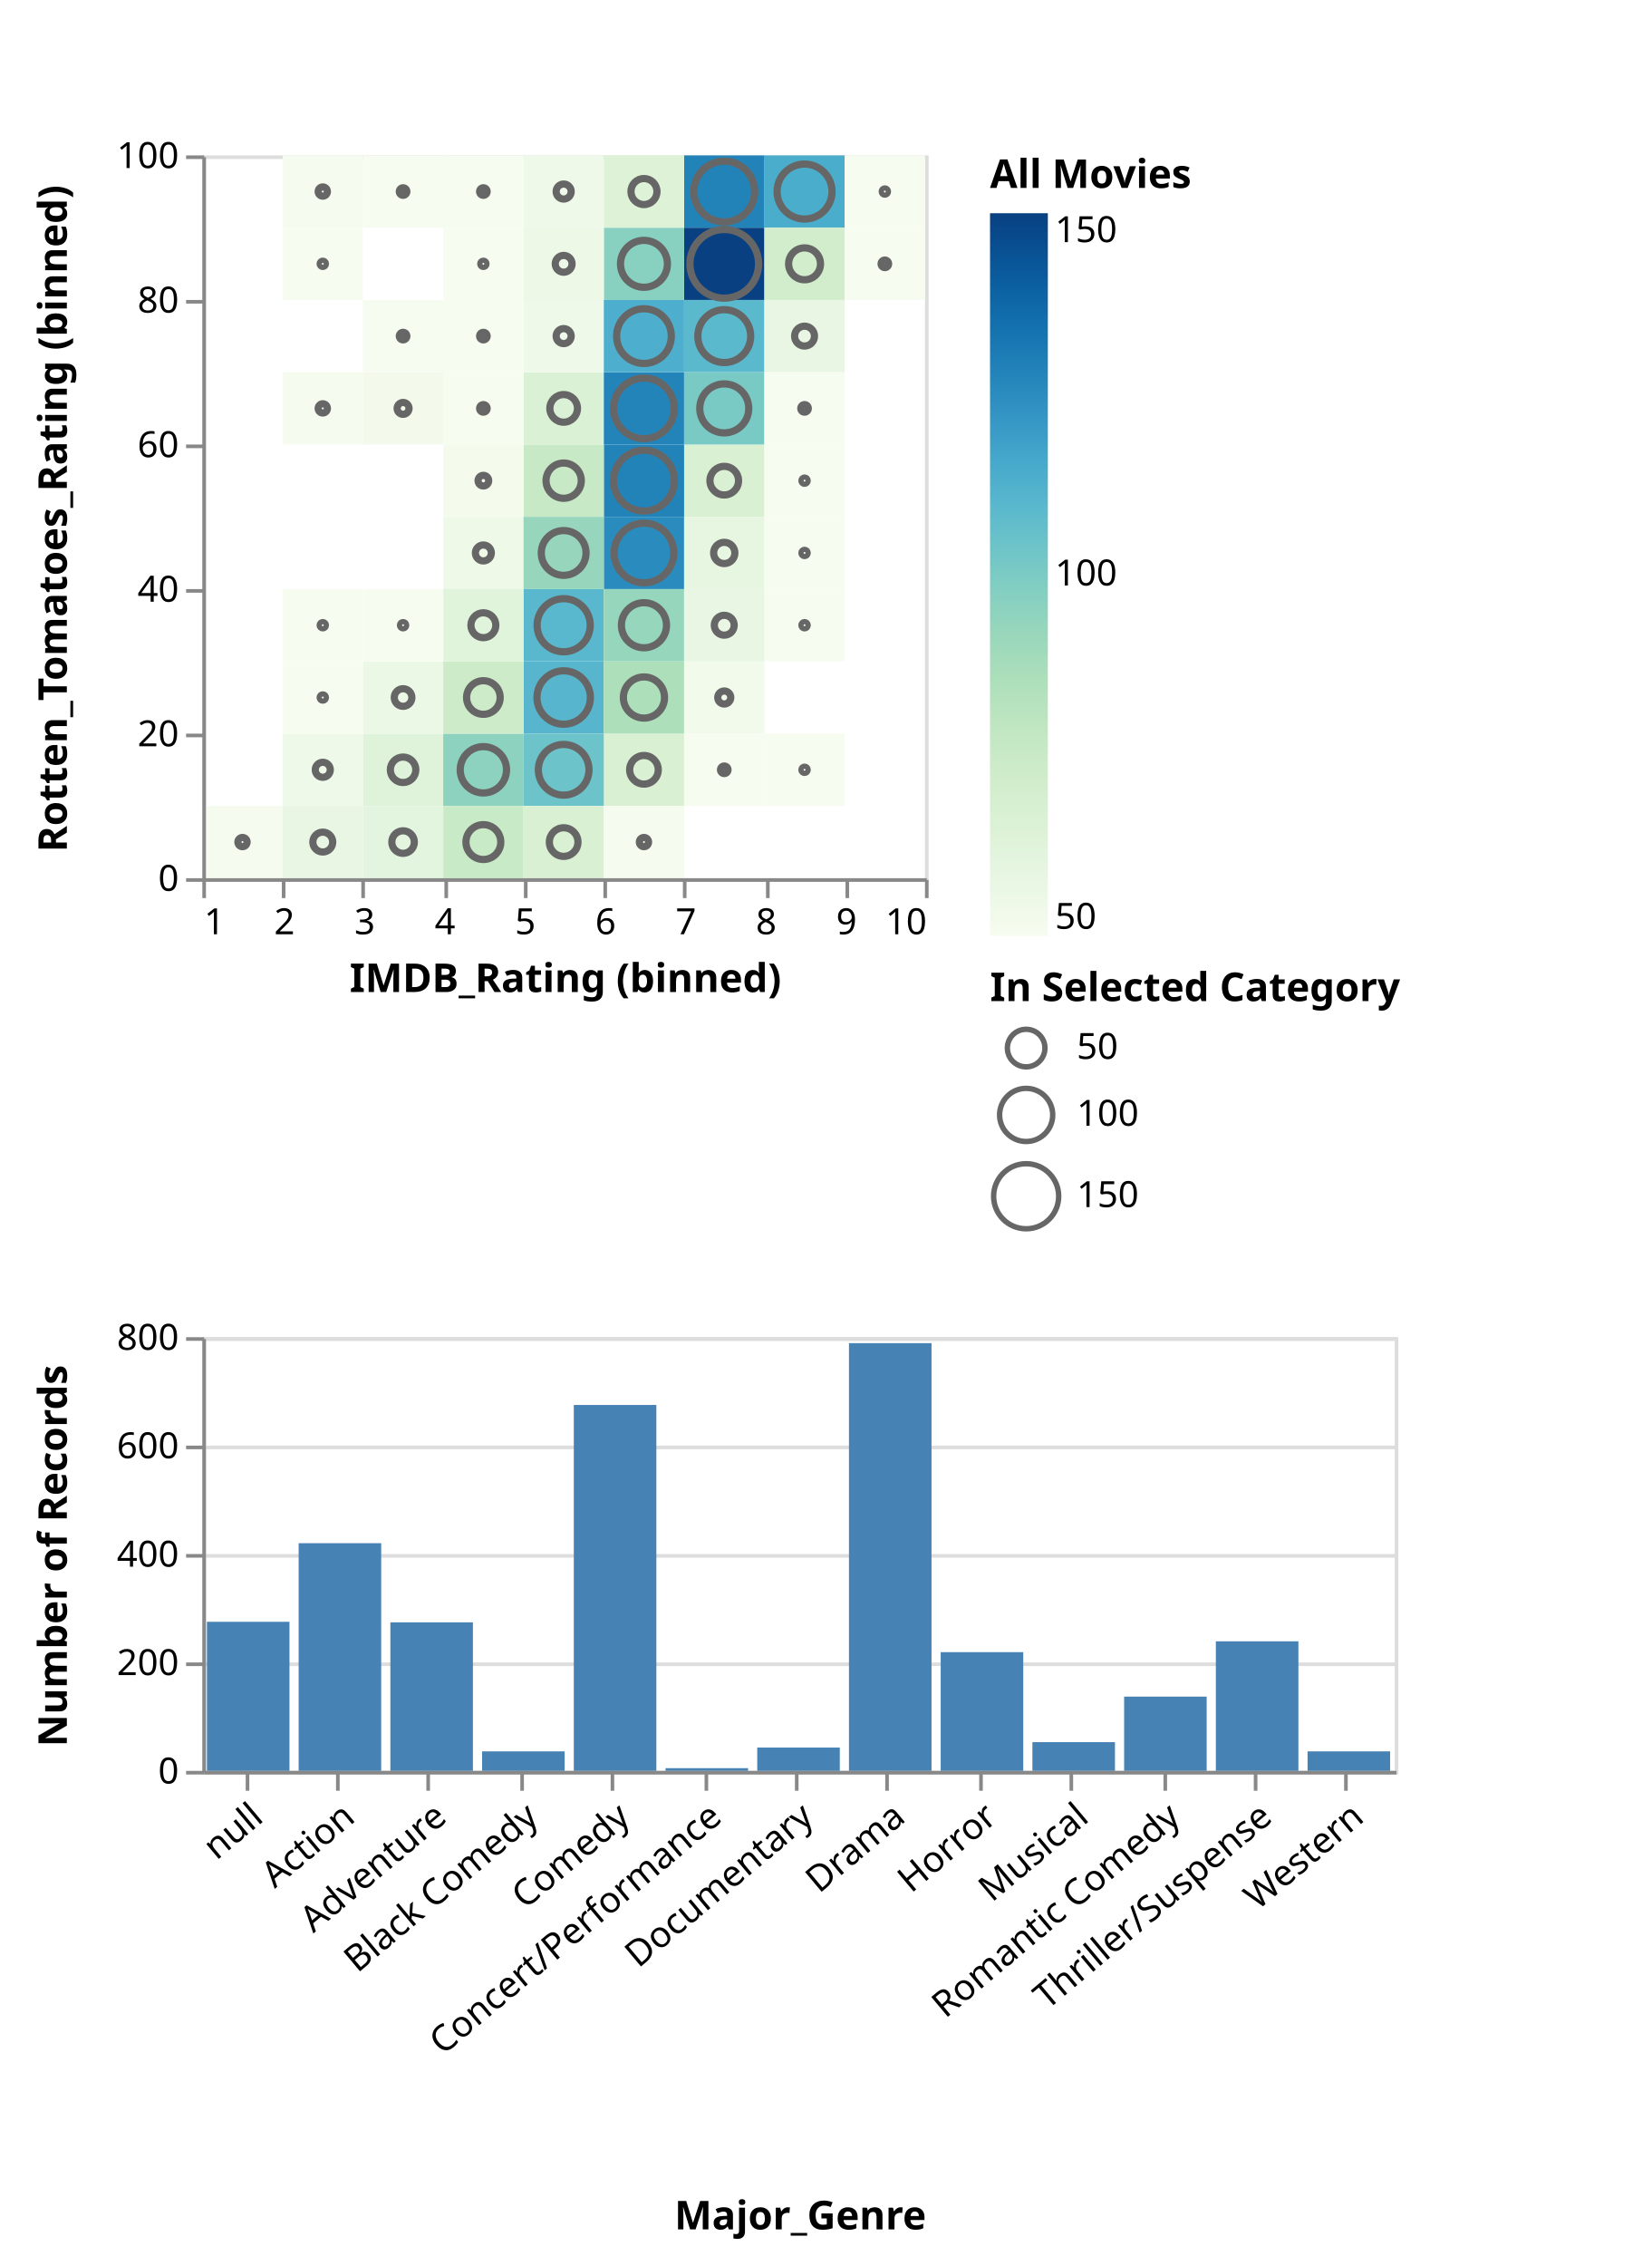
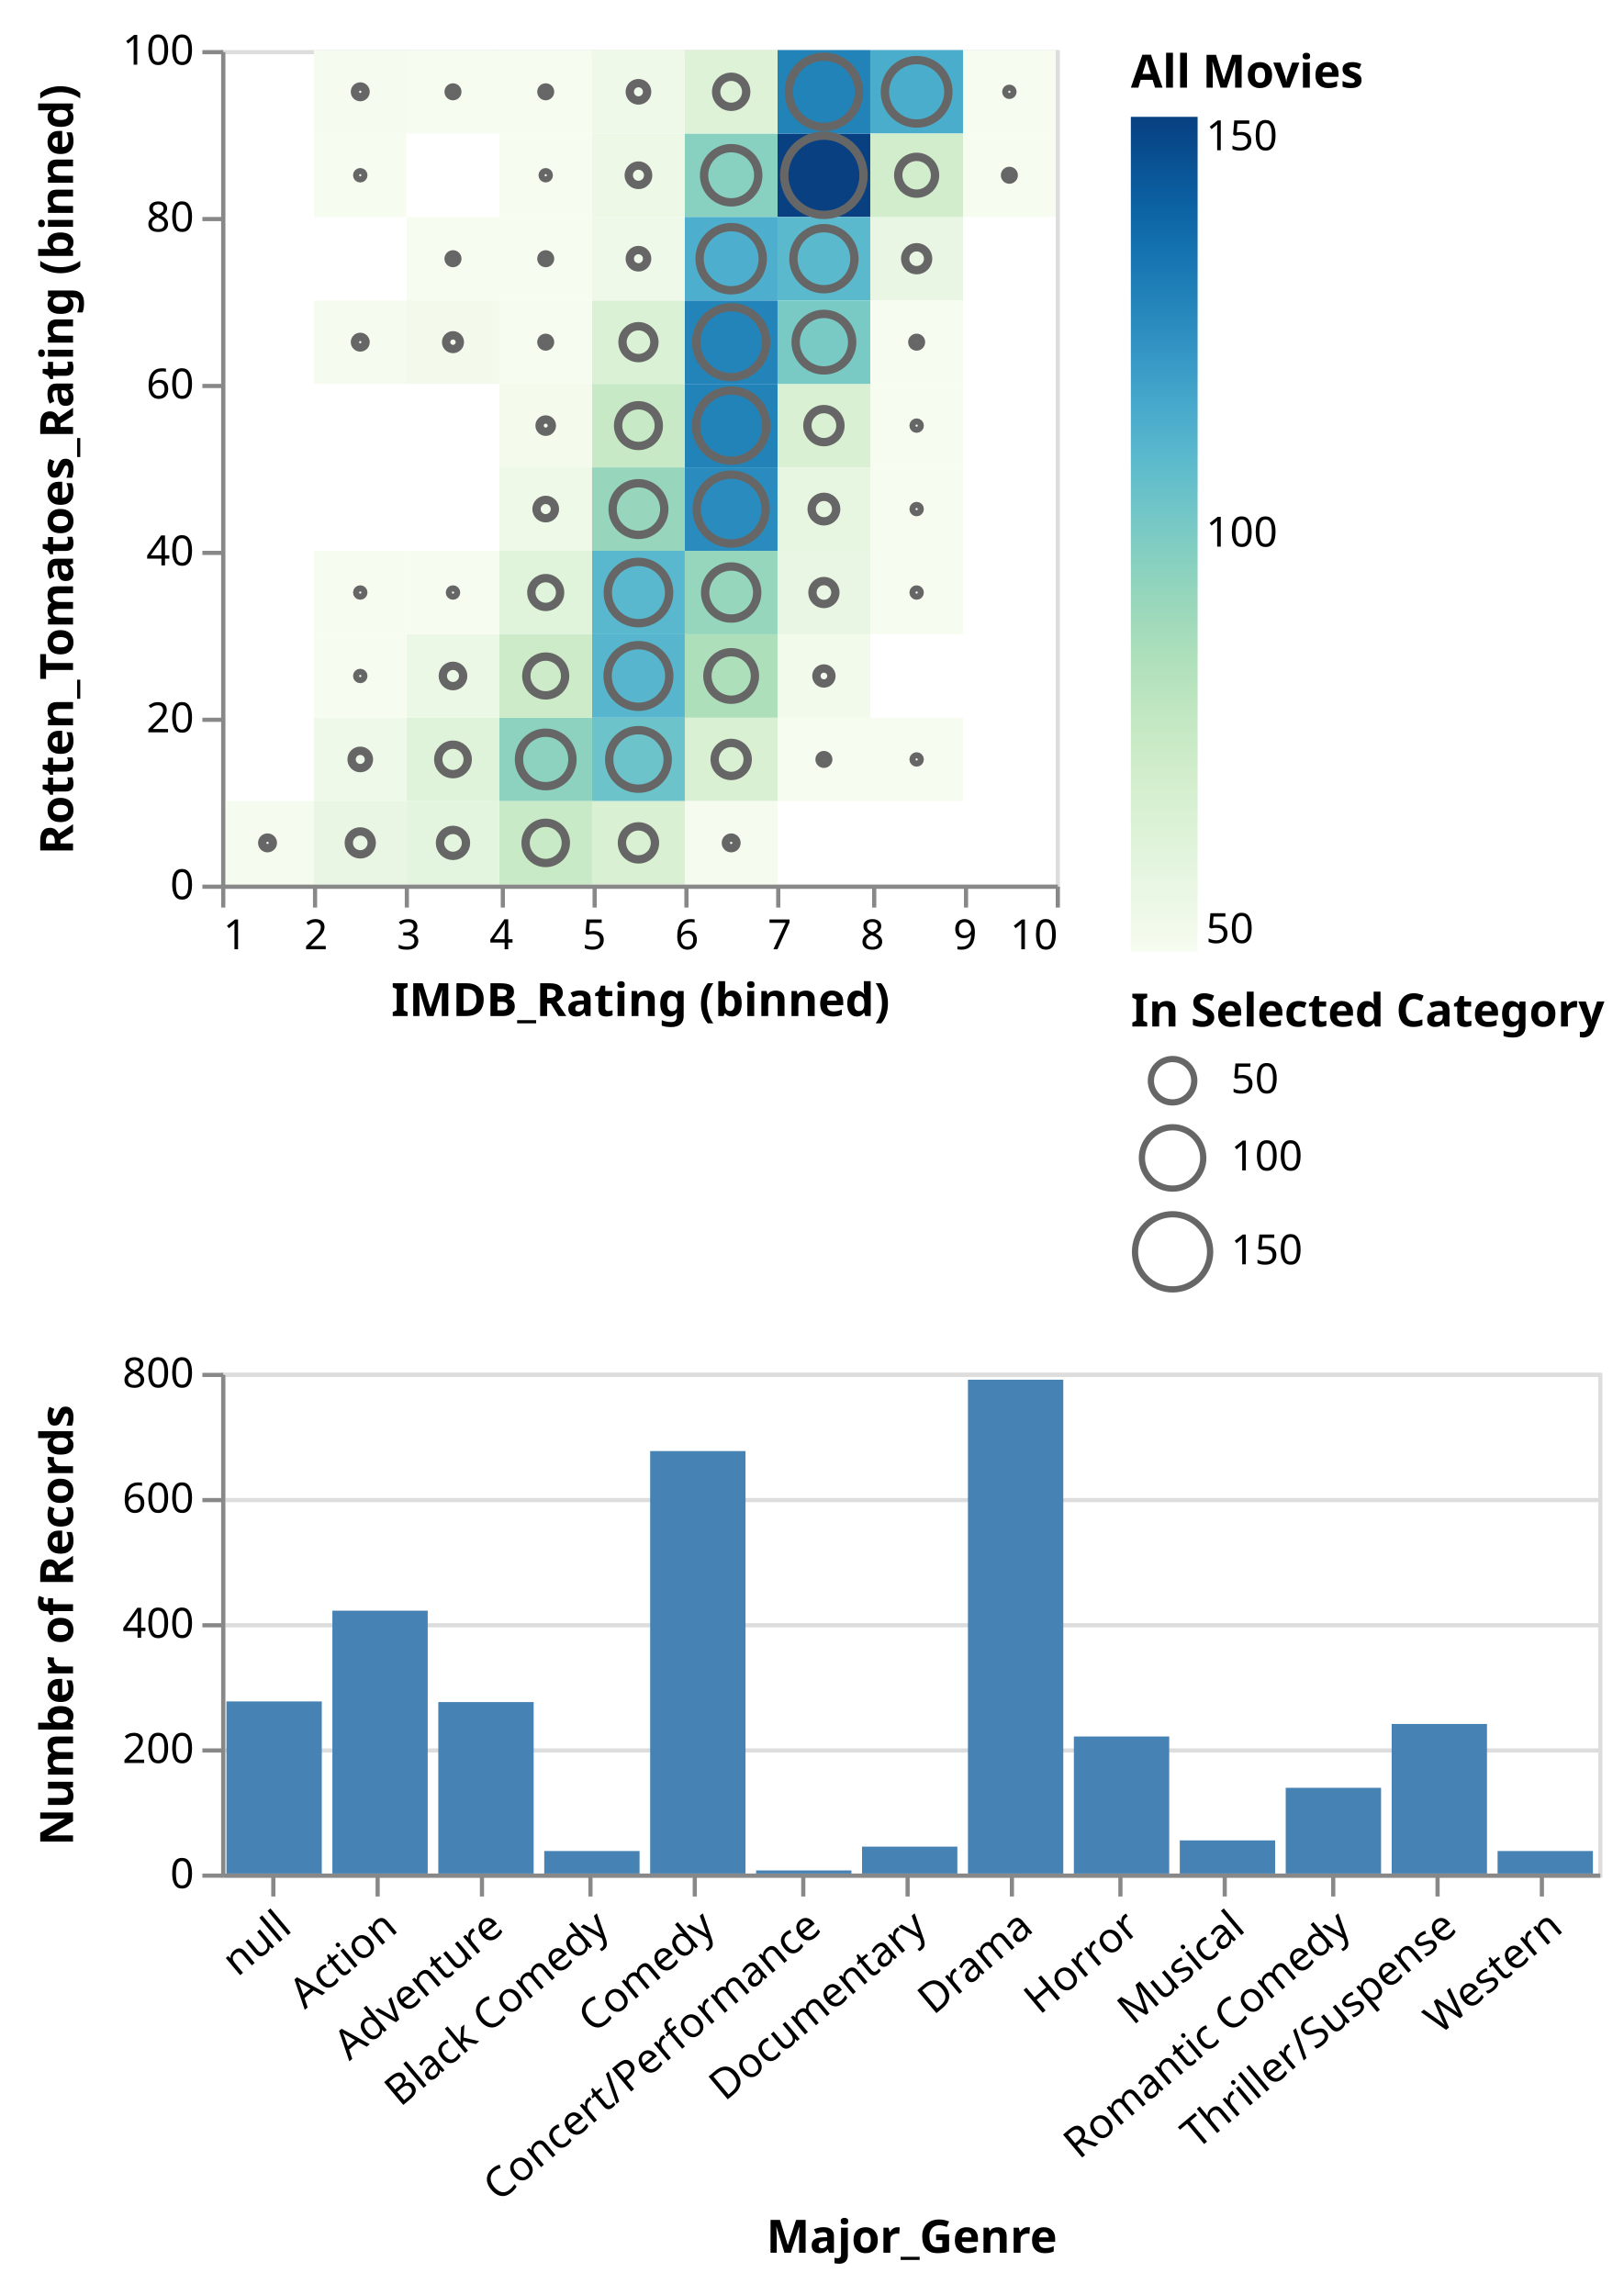
- <svg xmlns="http://www.w3.org/2000/svg" class="marks" width="457" height="627" viewBox="0 0 457 627" version="1.1">
+ <svg xmlns="http://www.w3.org/2000/svg" class="marks" width="389" height="550" viewBox="0 0 389 550" version="1.1">
  <defs>
    <linearGradient id="gradient_0" x1="0" x2="0" y1="1" y2="0">
      <stop offset="0" stop-color="rgb(247, 252, 240)" />
      <stop offset="0.054" stop-color="rgb(237, 248, 231)" />
      <stop offset="0.114" stop-color="rgb(226, 244, 221)" />
      <stop offset="0.175" stop-color="rgb(216, 240, 210)" />
      <stop offset="0.235" stop-color="rgb(205, 235, 200)" />
      <stop offset="0.295" stop-color="rgb(190, 230, 192)" />
      <stop offset="0.355" stop-color="rgb(173, 223, 187)" />
      <stop offset="0.416" stop-color="rgb(153, 215, 187)" />
      <stop offset="0.476" stop-color="rgb(132, 207, 193)" />
      <stop offset="0.536" stop-color="rgb(110, 196, 200)" />
      <stop offset="0.596" stop-color="rgb(89, 184, 205)" />
      <stop offset="0.657" stop-color="rgb(70, 168, 203)" />
      <stop offset="0.717" stop-color="rgb(52, 150, 196)" />
      <stop offset="0.777" stop-color="rgb(35, 132, 186)" />
      <stop offset="0.837" stop-color="rgb(21, 115, 176)" />
      <stop offset="0.898" stop-color="rgb(11, 96, 162)" />
      <stop offset="0.958" stop-color="rgb(8, 77, 143)" />
      <stop offset="1" stop-color="rgb(8, 64, 129)" />
    </linearGradient>
  </defs>
-   <g transform="translate(56,43)">
+   <g transform="translate(53,12)">
    <g class="mark-group role-frame root">
      <g transform="translate(0,0)">
        <path class="background" d="M0,0h0v0h0Z" style="fill: none;" />
        <g>
          <g class="mark-group role-scope concat_0_group">
            <g transform="translate(0,0)">
              <path class="background" d="M0.5,0.5h200v200h-200Z" style="fill: none; stroke: #ddd;" />
              <g>
                <g class="mark-rect role-mark concat_0_layer_0_marks">
                  <path d="M44.444,60h22.222v20h-22.222Z" style="fill: rgb(243, 250, 236);" />
                  <path d="M88.889,140h22.222v20h-22.222Z" style="fill: rgb(87, 182, 205);" />
                  <path d="M133.333,20h22.222v20h-22.222Z" style="fill: rgb(8, 64, 129);" />
                  <path d="M155.556,0h22.222v20h-22.222Z" style="fill: rgb(75, 173, 204);" />
                  <path d="M111.111,20h22.222v20h-22.222Z" style="fill: rgb(136, 208, 192);" />
                  <path d="M22.222,0h22.222v20h-22.222Z" style="fill: rgb(245, 251, 238);" />
                  <path d="M133.333,80h22.222v20h-22.222Z" style="fill: rgb(217, 240, 211);" />
                  <path d="M88.889,120h22.222v20h-22.222Z" style="fill: rgb(89, 184, 205);" />
                  <path d="M133.333,40h22.222v20h-22.222Z" style="fill: rgb(91, 185, 205);" />
                  <path d="M44.444,160h22.222v20h-22.222Z" style="fill: rgb(223, 243, 218);" />
                  <path d="M133.333,0h22.222v20h-22.222Z" style="fill: rgb(34, 131, 185);" />
                  <path d="M111.111,160h22.222v20h-22.222Z" style="fill: rgb(217, 240, 211);" />
                  <path d="M111.111,80h22.222v20h-22.222Z" style="fill: rgb(34, 131, 185);" />
                  <path d="M66.667,160h22.222v20h-22.222Z" style="fill: rgb(140, 210, 191);" />
                  <path d="M111.111,100h22.222v20h-22.222Z" style="fill: rgb(42, 140, 190);" />
                  <path d="M111.111,140h22.222v20h-22.222Z" style="fill: rgb(173, 223, 187);" />
                  <path d="M88.889,80h22.222v20h-22.222Z" style="fill: rgb(199, 233, 197);" />
                  <path d="M44.444,40h22.222v20h-22.222Z" style="fill: rgb(246, 252, 239);" />
                  <path d="M111.111,0h22.222v20h-22.222Z" style="fill: rgb(222, 242, 216);" />
                  <path d="M88.889,60h22.222v20h-22.222Z" style="fill: rgb(219, 241, 213);" />
                  <path d="M88.889,40h22.222v20h-22.222Z" style="fill: rgb(239, 249, 233);" />
                  <path d="M111.111,60h22.222v20h-22.222Z" style="fill: rgb(35, 132, 186);" />
                  <path d="M133.333,60h22.222v20h-22.222Z" style="fill: rgb(121, 202, 197);" />
                  <path d="M111.111,120h22.222v20h-22.222Z" style="fill: rgb(149, 214, 188);" />
                  <path d="M88.889,20h22.222v20h-22.222Z" style="fill: rgb(237, 248, 231);" />
                  <path d="M44.444,0h22.222v20h-22.222Z" style="fill: rgb(246, 252, 239);" />
                  <path d="M44.444,140h22.222v20h-22.222Z" style="fill: rgb(236, 248, 230);" />
                  <path d="M66.667,100h22.222v20h-22.222Z" style="fill: rgb(238, 249, 232);" />
                  <path d="M88.889,160h22.222v20h-22.222Z" style="fill: rgb(108, 195, 201);" />
                  <path d="M88.889,100h22.222v20h-22.222Z" style="fill: rgb(151, 214, 188);" />
                  <path d="M66.667,80h22.222v20h-22.222Z" style="fill: rgb(244, 251, 237);" />
                  <path d="M155.556,40h22.222v20h-22.222Z" style="fill: rgb(233, 246, 227);" />
                  <path d="M111.111,40h22.222v20h-22.222Z" style="fill: rgb(77, 175, 205);" />
                  <path d="M155.556,120h22.222v20h-22.222Z" style="fill: rgb(247, 252, 240);" />
                  <path d="M155.556,20h22.222v20h-22.222Z" style="fill: rgb(209, 237, 204);" />
                  <path d="M66.667,40h22.222v20h-22.222Z" style="fill: rgb(246, 252, 239);" />
                  <path d="M88.889,0h22.222v20h-22.222Z" style="fill: rgb(239, 249, 233);" />
                  <path d="M66.667,140h22.222v20h-22.222Z" style="fill: rgb(205, 235, 200);" />
                  <path d="M66.667,180h22.222v20h-22.222Z" style="fill: rgb(201, 234, 198);" />
                  <path d="M88.889,180h22.222v20h-22.222Z" style="fill: rgb(217, 240, 211);" />
                  <path d="M177.778,0h22.222v20h-22.222Z" style="fill: rgb(247, 252, 240);" />
                  <path d="M66.667,120h22.222v20h-22.222Z" style="fill: rgb(224, 243, 219);" />
                  <path d="M133.333,100h22.222v20h-22.222Z" style="fill: rgb(231, 246, 225);" />
                  <path d="M44.444,180h22.222v20h-22.222Z" style="fill: rgb(228, 245, 223);" />
                  <path d="M22.222,160h22.222v20h-22.222Z" style="fill: rgb(239, 249, 233);" />
                  <path d="M177.778,20h22.222v20h-22.222Z" style="fill: rgb(246, 252, 239);" />
                  <path d="M66.667,0h22.222v20h-22.222Z" style="fill: rgb(246, 252, 239);" />
                  <path d="M22.222,60h22.222v20h-22.222Z" style="fill: rgb(245, 251, 238);" />
                  <path d="M133.333,140h22.222v20h-22.222Z" style="fill: rgb(241, 250, 235);" />
                  <path d="M155.556,160h22.222v20h-22.222Z" style="fill: rgb(247, 252, 240);" />
                  <path d="M22.222,180h22.222v20h-22.222Z" style="fill: rgb(233, 246, 227);" />
                  <path d="M66.667,60h22.222v20h-22.222Z" style="fill: rgb(246, 252, 239);" />
                  <path d="M133.333,120h22.222v20h-22.222Z" style="fill: rgb(233, 246, 227);" />
                  <path d="M155.556,60h22.222v20h-22.222Z" style="fill: rgb(246, 252, 239);" />
                  <path d="M133.333,160h22.222v20h-22.222Z" style="fill: rgb(246, 252, 239);" />
                  <path d="M0,180h22.222v20h-22.222Z" style="fill: rgb(245, 251, 238);" />
                  <path d="M111.111,180h22.222v20h-22.222Z" style="fill: rgb(245, 251, 238);" />
                  <path d="M66.667,20h22.222v20h-22.222Z" style="fill: rgb(247, 252, 240);" />
                  <path d="M155.556,100h22.222v20h-22.222Z" style="fill: rgb(247, 252, 240);" />
                  <path d="M44.444,120h22.222v20h-22.222Z" style="fill: rgb(247, 252, 240);" />
                  <path d="M155.556,80h22.222v20h-22.222Z" style="fill: rgb(247, 252, 240);" />
                  <path d="M22.222,140h22.222v20h-22.222Z" style="fill: rgb(247, 252, 240);" />
                  <path d="M22.222,120h22.222v20h-22.222Z" style="fill: rgb(247, 252, 240);" />
                  <path d="M22.222,20h22.222v20h-22.222Z" style="fill: rgb(247, 252, 240);" />
                </g>
                <g class="mark-symbol role-mark concat_0_layer_1_marks">
                  <path transform="translate(55.55556,70)" d="M1.644,0A1.644,1.644,0,1,1,-1.644,0A1.644,1.644,0,1,1,1.644,0" style="fill: none; stroke: #666; stroke-width: 2;" />
                  <path transform="translate(100,150)" d="M7.388,0A7.388,7.388,0,1,1,-7.388,0A7.388,7.388,0,1,1,7.388,0" style="fill: none; stroke: #666; stroke-width: 2;" />
                  <path transform="translate(144.4444,30)" d="M9.5,0A9.5,9.5,0,1,1,-9.5,0A9.5,9.5,0,1,1,9.5,0" style="fill: none; stroke: #666; stroke-width: 2;" />
                  <path transform="translate(166.6667,10)" d="M7.604,0A7.604,7.604,0,1,1,-7.604,0A7.604,7.604,0,1,1,7.604,0" style="fill: none; stroke: #666; stroke-width: 2;" />
                  <path transform="translate(122.2222,30)" d="M6.493,0A6.493,6.493,0,1,1,-6.493,0A6.493,6.493,0,1,1,6.493,0" style="fill: none; stroke: #666; stroke-width: 2;" />
                  <path transform="translate(33.33333,10)" d="M1.273,0A1.273,1.273,0,1,1,-1.273,0A1.273,1.273,0,1,1,1.273,0" style="fill: none; stroke: #666; stroke-width: 2;" />
                  <path transform="translate(144.4444,90)" d="M3.959,0A3.959,3.959,0,1,1,-3.959,0A3.959,3.959,0,1,1,3.959,0" style="fill: none; stroke: #666; stroke-width: 2;" />
                  <path transform="translate(100,130)" d="M7.351,0A7.351,7.351,0,1,1,-7.351,0A7.351,7.351,0,1,1,7.351,0" style="fill: none; stroke: #666; stroke-width: 2;" />
                  <path transform="translate(144.4444,50)" d="M7.314,0A7.314,7.314,0,1,1,-7.314,0A7.314,7.314,0,1,1,7.314,0" style="fill: none; stroke: #666; stroke-width: 2;" />
                  <path transform="translate(55.55556,170)" d="M3.526,0A3.526,3.526,0,1,1,-3.526,0A3.526,3.526,0,1,1,3.526,0" style="fill: none; stroke: #666; stroke-width: 2;" />
                  <path transform="translate(144.4444,10)" d="M8.414,0A8.414,8.414,0,1,1,-8.414,0A8.414,8.414,0,1,1,8.414,0" style="fill: none; stroke: #666; stroke-width: 2;" />
                  <path transform="translate(122.2222,170)" d="M3.959,0A3.959,3.959,0,1,1,-3.959,0A3.959,3.959,0,1,1,3.959,0" style="fill: none; stroke: #666; stroke-width: 2;" />
                  <path transform="translate(122.2222,90)" d="M8.414,0A8.414,8.414,0,1,1,-8.414,0A8.414,8.414,0,1,1,8.414,0" style="fill: none; stroke: #666; stroke-width: 2;" />
                  <path transform="translate(77.77778,170)" d="M6.409,0A6.409,6.409,0,1,1,-6.409,0A6.409,6.409,0,1,1,6.409,0" style="fill: none; stroke: #666; stroke-width: 2;" />
                  <path transform="translate(122.2222,110)" d="M8.252,0A8.252,8.252,0,1,1,-8.252,0A8.252,8.252,0,1,1,8.252,0" style="fill: none; stroke: #666; stroke-width: 2;" />
                  <path transform="translate(122.2222,150)" d="M5.694,0A5.694,5.694,0,1,1,-5.694,0A5.694,5.694,0,1,1,5.694,0" style="fill: none; stroke: #666; stroke-width: 2;" />
                  <path transform="translate(100,90)" d="M4.876,0A4.876,4.876,0,1,1,-4.876,0A4.876,4.876,0,1,1,4.876,0" style="fill: none; stroke: #666; stroke-width: 2;" />
                  <path transform="translate(55.55556,50)" d="M1.04,0A1.04,1.04,0,1,1,-1.04,0A1.04,1.04,0,1,1,1.04,0" style="fill: none; stroke: #666; stroke-width: 2;" />
                  <path transform="translate(122.2222,10)" d="M3.601,0A3.601,3.601,0,1,1,-3.601,0A3.601,3.601,0,1,1,3.601,0" style="fill: none; stroke: #666; stroke-width: 2;" />
                  <path transform="translate(100,70)" d="M3.82,0A3.82,3.82,0,1,1,-3.82,0A3.82,3.82,0,1,1,3.82,0" style="fill: none; stroke: #666; stroke-width: 2;" />
                  <path transform="translate(100,50)" d="M2.079,0A2.079,2.079,0,1,1,-2.079,0A2.079,2.079,0,1,1,2.079,0" style="fill: none; stroke: #666; stroke-width: 2;" />
                  <path transform="translate(122.2222,70)" d="M8.382,0A8.382,8.382,0,1,1,-8.382,0A8.382,8.382,0,1,1,8.382,0" style="fill: none; stroke: #666; stroke-width: 2;" />
                  <path transform="translate(144.4444,70)" d="M6.778,0A6.778,6.778,0,1,1,-6.778,0A6.778,6.778,0,1,1,6.778,0" style="fill: none; stroke: #666; stroke-width: 2;" />
                  <path transform="translate(122.2222,130)" d="M6.238,0A6.238,6.238,0,1,1,-6.238,0A6.238,6.238,0,1,1,6.238,0" style="fill: none; stroke: #666; stroke-width: 2;" />
                  <path transform="translate(100,30)" d="M2.325,0A2.325,2.325,0,1,1,-2.325,0A2.325,2.325,0,1,1,2.325,0" style="fill: none; stroke: #666; stroke-width: 2;" />
                  <path transform="translate(55.55556,10)" d="M1.04,0A1.04,1.04,0,1,1,-1.04,0A1.04,1.04,0,1,1,1.04,0" style="fill: none; stroke: #666; stroke-width: 2;" />
                  <path transform="translate(55.55556,150)" d="M2.438,0A2.438,2.438,0,1,1,-2.438,0A2.438,2.438,0,1,1,2.438,0" style="fill: none; stroke: #666; stroke-width: 2;" />
                  <path transform="translate(77.77778,110)" d="M2.205,0A2.205,2.205,0,1,1,-2.205,0A2.205,2.205,0,1,1,2.205,0" style="fill: none; stroke: #666; stroke-width: 2;" />
                  <path transform="translate(100,170)" d="M7.013,0A7.013,7.013,0,1,1,-7.013,0A7.013,7.013,0,1,1,7.013,0" style="fill: none; stroke: #666; stroke-width: 2;" />
                  <path transform="translate(100,110)" d="M6.194,0A6.194,6.194,0,1,1,-6.194,0A6.194,6.194,0,1,1,6.194,0" style="fill: none; stroke: #666; stroke-width: 2;" />
                  <path transform="translate(77.77778,90)" d="M1.47,0A1.47,1.47,0,1,1,-1.47,0A1.47,1.47,0,1,1,1.47,0" style="fill: none; stroke: #666; stroke-width: 2;" />
                  <path transform="translate(166.6667,50)" d="M2.751,0A2.751,2.751,0,1,1,-2.751,0A2.751,2.751,0,1,1,2.751,0" style="fill: none; stroke: #666; stroke-width: 2;" />
                  <path transform="translate(122.2222,50)" d="M7.569,0A7.569,7.569,0,1,1,-7.569,0A7.569,7.569,0,1,1,7.569,0" style="fill: none; stroke: #666; stroke-width: 2;" />
                  <path transform="translate(166.6667,130)" d="M0.735,0A0.735,0.735,0,1,1,-0.735,0A0.735,0.735,0,1,1,0.735,0" style="fill: none; stroke: #666; stroke-width: 2;" />
                  <path transform="translate(166.6667,30)" d="M4.411,0A4.411,4.411,0,1,1,-4.411,0A4.411,4.411,0,1,1,4.411,0" style="fill: none; stroke: #666; stroke-width: 2;" />
                  <path transform="translate(77.77778,50)" d="M1.04,0A1.04,1.04,0,1,1,-1.04,0A1.04,1.04,0,1,1,1.04,0" style="fill: none; stroke: #666; stroke-width: 2;" />
                  <path transform="translate(100,10)" d="M2.079,0A2.079,2.079,0,1,1,-2.079,0A2.079,2.079,0,1,1,2.079,0" style="fill: none; stroke: #666; stroke-width: 2;" />
                  <path transform="translate(77.77778,150)" d="M4.649,0A4.649,4.649,0,1,1,-4.649,0A4.649,4.649,0,1,1,4.649,0" style="fill: none; stroke: #666; stroke-width: 2;" />
                  <path transform="translate(77.77778,190)" d="M4.821,0A4.821,4.821,0,1,1,-4.821,0A4.821,4.821,0,1,1,4.821,0" style="fill: none; stroke: #666; stroke-width: 2;" />
                  <path transform="translate(100,190)" d="M3.959,0A3.959,3.959,0,1,1,-3.959,0A3.959,3.959,0,1,1,3.959,0" style="fill: none; stroke: #666; stroke-width: 2;" />
                  <path transform="translate(188.8889,10)" d="M0.735,0A0.735,0.735,0,1,1,-0.735,0A0.735,0.735,0,1,1,0.735,0" style="fill: none; stroke: #666; stroke-width: 2;" />
                  <path transform="translate(77.77778,130)" d="M3.448,0A3.448,3.448,0,1,1,-3.448,0A3.448,3.448,0,1,1,3.448,0" style="fill: none; stroke: #666; stroke-width: 2;" />
                  <path transform="translate(144.4444,110)" d="M2.941,0A2.941,2.941,0,1,1,-2.941,0A2.941,2.941,0,1,1,2.941,0" style="fill: none; stroke: #666; stroke-width: 2;" />
                  <path transform="translate(55.55556,190)" d="M3.119,0A3.119,3.119,0,1,1,-3.119,0A3.119,3.119,0,1,1,3.119,0" style="fill: none; stroke: #666; stroke-width: 2;" />
                  <path transform="translate(33.33333,170)" d="M2.079,0A2.079,2.079,0,1,1,-2.079,0A2.079,2.079,0,1,1,2.079,0" style="fill: none; stroke: #666; stroke-width: 2;" />
                  <path transform="translate(188.8889,30)" d="M1.04,0A1.04,1.04,0,1,1,-1.04,0A1.04,1.04,0,1,1,1.04,0" style="fill: none; stroke: #666; stroke-width: 2;" />
                  <path transform="translate(77.77778,10)" d="M1.04,0A1.04,1.04,0,1,1,-1.04,0A1.04,1.04,0,1,1,1.04,0" style="fill: none; stroke: #666; stroke-width: 2;" />
                  <path transform="translate(33.33333,70)" d="M1.273,0A1.273,1.273,0,1,1,-1.273,0A1.273,1.273,0,1,1,1.273,0" style="fill: none; stroke: #666; stroke-width: 2;" />
                  <path transform="translate(144.4444,150)" d="M1.801,0A1.801,1.801,0,1,1,-1.801,0A1.801,1.801,0,1,1,1.801,0" style="fill: none; stroke: #666; stroke-width: 2;" />
                  <path transform="translate(166.6667,170)" d="M0.735,0A0.735,0.735,0,1,1,-0.735,0A0.735,0.735,0,1,1,0.735,0" style="fill: none; stroke: #666; stroke-width: 2;" />
                  <path transform="translate(33.33333,190)" d="M2.751,0A2.751,2.751,0,1,1,-2.751,0A2.751,2.751,0,1,1,2.751,0" style="fill: none; stroke: #666; stroke-width: 2;" />
                  <path transform="translate(77.77778,70)" d="M1.04,0A1.04,1.04,0,1,1,-1.04,0A1.04,1.04,0,1,1,1.04,0" style="fill: none; stroke: #666; stroke-width: 2;" />
                  <path transform="translate(144.4444,130)" d="M2.751,0A2.751,2.751,0,1,1,-2.751,0A2.751,2.751,0,1,1,2.751,0" style="fill: none; stroke: #666; stroke-width: 2;" />
                  <path transform="translate(166.6667,70)" d="M1.04,0A1.04,1.04,0,1,1,-1.04,0A1.04,1.04,0,1,1,1.04,0" style="fill: none; stroke: #666; stroke-width: 2;" />
                  <path transform="translate(144.4444,170)" d="M1.04,0A1.04,1.04,0,1,1,-1.04,0A1.04,1.04,0,1,1,1.04,0" style="fill: none; stroke: #666; stroke-width: 2;" />
                  <path transform="translate(11.11111,190)" d="M1.273,0A1.273,1.273,0,1,1,-1.273,0A1.273,1.273,0,1,1,1.273,0" style="fill: none; stroke: #666; stroke-width: 2;" />
                  <path transform="translate(122.2222,190)" d="M1.273,0A1.273,1.273,0,1,1,-1.273,0A1.273,1.273,0,1,1,1.273,0" style="fill: none; stroke: #666; stroke-width: 2;" />
                  <path transform="translate(77.77778,30)" d="M0.735,0A0.735,0.735,0,1,1,-0.735,0A0.735,0.735,0,1,1,0.735,0" style="fill: none; stroke: #666; stroke-width: 2;" />
                  <path transform="translate(166.6667,110)" d="M0.735,0A0.735,0.735,0,1,1,-0.735,0A0.735,0.735,0,1,1,0.735,0" style="fill: none; stroke: #666; stroke-width: 2;" />
                  <path transform="translate(55.55556,130)" d="M0.735,0A0.735,0.735,0,1,1,-0.735,0A0.735,0.735,0,1,1,0.735,0" style="fill: none; stroke: #666; stroke-width: 2;" />
                  <path transform="translate(166.6667,90)" d="M0.735,0A0.735,0.735,0,1,1,-0.735,0A0.735,0.735,0,1,1,0.735,0" style="fill: none; stroke: #666; stroke-width: 2;" />
                  <path transform="translate(33.33333,150)" d="M0.735,0A0.735,0.735,0,1,1,-0.735,0A0.735,0.735,0,1,1,0.735,0" style="fill: none; stroke: #666; stroke-width: 2;" />
                  <path transform="translate(33.33333,130)" d="M0.735,0A0.735,0.735,0,1,1,-0.735,0A0.735,0.735,0,1,1,0.735,0" style="fill: none; stroke: #666; stroke-width: 2;" />
                  <path transform="translate(33.33333,30)" d="M0.735,0A0.735,0.735,0,1,1,-0.735,0A0.735,0.735,0,1,1,0.735,0" style="fill: none; stroke: #666; stroke-width: 2;" />
                </g>
                <g class="mark-group role-legend">
                  <g transform="translate(218,0)">
-                     <path class="background" d="M0,0h89v217h-89Z" style="pointer-events: none; fill: none;" />
+                     <path class="background" d="M0,0h56v217h-56Z" style="pointer-events: none; fill: none;" />
                    <g>
                      <g class="mark-group role-legend-entry">
                        <g transform="translate(0,16)">
                          <path class="background" d="M0,0h0v0h0Z" style="pointer-events: none; fill: none;" />
                          <g>
                            <g class="mark-rect role-legend-gradient" style="pointer-events: none;">
                              <path d="M0,0h16v200h-16Z" style="fill: url(#gradient_0); stroke: #ddd; stroke-width: 0; opacity: 1;" />
                            </g>
                            <g class="mark-text role-legend-label" style="pointer-events: none;">
                              <text text-anchor="start" transform="translate(18,198)" style="font-family: sans-serif; font-size: 10px; fill: #000; opacity: 1;">50</text>
                              <text text-anchor="start" transform="translate(18,103)" style="font-family: sans-serif; font-size: 10px; fill: #000; opacity: 1;">100</text>
                              <text text-anchor="start" transform="translate(18,8)" style="font-family: sans-serif; font-size: 10px; fill: #000; opacity: 1;">150</text>
                            </g>
                          </g>
                        </g>
                      </g>
                      <g class="mark-text role-legend-title" style="pointer-events: none;">
                        <text text-anchor="start" transform="translate(0,9)" style="font-family: sans-serif; font-size: 11px; font-weight: bold; fill: #000; opacity: 1;">All Movies</text>
                      </g>
                    </g>
                  </g>
                </g>
                <g class="mark-group role-legend">
                  <g transform="translate(218,225)">
-                     <path class="background" d="M0,0h177v74h-177Z" style="pointer-events: none; fill: none;" />
+                     <path class="background" d="M0,0h110v74h-110Z" style="pointer-events: none; fill: none;" />
                    <g>
                      <g class="mark-group role-legend-entry">
                        <g transform="translate(0,16)">
                          <path class="background" d="M0,0h0v0h0Z" style="pointer-events: none; fill: none;" />
                          <g>
                            <g class="mark-group role-scope">
                              <g transform="translate(0,0)">
-                                 <path class="background" d="M0,0h49v12.698h-49Z" style="pointer-events: none; fill: none; opacity: 1;" />
+                                 <path class="background" d="M0,0h42v12.698h-42Z" style="pointer-events: none; fill: none; opacity: 1;" />
                                <g>
                                  <g class="mark-symbol role-legend-symbol" style="pointer-events: none;">
                                    <path transform="translate(10,6)" d="M5.198,0A5.198,5.198,0,1,1,-5.198,0A5.198,5.198,0,1,1,5.198,0" style="fill: none; stroke: #666; stroke-width: 1.5; opacity: 1;" />
                                  </g>
                                  <g class="mark-text role-legend-label" style="pointer-events: none;">
                                    <text text-anchor="start" transform="translate(24,9)" style="font-family: sans-serif; font-size: 10px; fill: #000; opacity: 1;">50</text>
                                  </g>
                                </g>
                              </g>
                              <g transform="translate(0,16)">
-                                 <path class="background" d="M0,0h49v17.351h-49Z" style="pointer-events: none; fill: none; opacity: 1;" />
+                                 <path class="background" d="M0,0h42v17.351h-42Z" style="pointer-events: none; fill: none; opacity: 1;" />
                                <g>
                                  <g class="mark-symbol role-legend-symbol" style="pointer-events: none;">
                                    <path transform="translate(10,8.5)" d="M7.351,0A7.351,7.351,0,1,1,-7.351,0A7.351,7.351,0,1,1,7.351,0" style="fill: none; stroke: #666; stroke-width: 1.5; opacity: 1;" />
                                  </g>
                                  <g class="mark-text role-legend-label" style="pointer-events: none;">
                                    <text text-anchor="start" transform="translate(24,11.5)" style="font-family: sans-serif; font-size: 10px; fill: #000; opacity: 1;">100</text>
                                  </g>
                                </g>
                              </g>
                              <g transform="translate(0,37)">
-                                 <path class="background" d="M0,0h49v20.503h-49Z" style="pointer-events: none; fill: none; opacity: 1;" />
+                                 <path class="background" d="M0,0h42v20.503h-42Z" style="pointer-events: none; fill: none; opacity: 1;" />
                                <g>
                                  <g class="mark-symbol role-legend-symbol" style="pointer-events: none;">
                                    <path transform="translate(10,10)" d="M9.003,0A9.003,9.003,0,1,1,-9.003,0A9.003,9.003,0,1,1,9.003,0" style="fill: none; stroke: #666; stroke-width: 1.5; opacity: 1;" />
                                  </g>
                                  <g class="mark-text role-legend-label" style="pointer-events: none;">
                                    <text text-anchor="start" transform="translate(24,13)" style="font-family: sans-serif; font-size: 10px; fill: #000; opacity: 1;">150</text>
                                  </g>
                                </g>
                              </g>
                            </g>
                          </g>
                        </g>
                      </g>
                      <g class="mark-text role-legend-title" style="pointer-events: none;">
                        <text text-anchor="start" transform="translate(0,9)" style="font-family: sans-serif; font-size: 11px; font-weight: bold; fill: #000; opacity: 1;">In Selected Category</text>
                      </g>
                    </g>
                  </g>
                </g>
                <g class="mark-group role-axis">
                  <g transform="translate(0.5,200.5)">
                    <path class="background" d="M0,0h0v0h0Z" style="pointer-events: none; fill: none;" />
                    <g>
                      <g class="mark-rule role-axis-tick" style="pointer-events: none;">
                        <line transform="translate(0,0)" x2="0" y2="5" style="fill: none; stroke: #888; stroke-width: 1; opacity: 1;" />
                        <line transform="translate(22,0)" x2="0" y2="5" style="fill: none; stroke: #888; stroke-width: 1; opacity: 1;" />
                        <line transform="translate(44,0)" x2="0" y2="5" style="fill: none; stroke: #888; stroke-width: 1; opacity: 1;" />
                        <line transform="translate(67,0)" x2="0" y2="5" style="fill: none; stroke: #888; stroke-width: 1; opacity: 1;" />
                        <line transform="translate(89,0)" x2="0" y2="5" style="fill: none; stroke: #888; stroke-width: 1; opacity: 1;" />
                        <line transform="translate(111,0)" x2="0" y2="5" style="fill: none; stroke: #888; stroke-width: 1; opacity: 1;" />
                        <line transform="translate(133,0)" x2="0" y2="5" style="fill: none; stroke: #888; stroke-width: 1; opacity: 1;" />
                        <line transform="translate(156,0)" x2="0" y2="5" style="fill: none; stroke: #888; stroke-width: 1; opacity: 1;" />
                        <line transform="translate(178,0)" x2="0" y2="5" style="fill: none; stroke: #888; stroke-width: 1; opacity: 1;" />
                        <line transform="translate(200,0)" x2="0" y2="5" style="fill: none; stroke: #888; stroke-width: 1; opacity: 1;" />
                      </g>
                      <g class="mark-text role-axis-label" style="pointer-events: none;">
                        <text text-anchor="start" transform="translate(0,15)" style="font-family: sans-serif; font-size: 10px; fill: #000; opacity: 1;">1</text>
                        <text text-anchor="middle" transform="translate(22.22222,15)" style="font-family: sans-serif; font-size: 10px; fill: #000; opacity: 1;">2</text>
                        <text text-anchor="middle" transform="translate(44.44444,15)" style="font-family: sans-serif; font-size: 10px; fill: #000; opacity: 1;">3</text>
                        <text text-anchor="middle" transform="translate(66.66667,15)" style="font-family: sans-serif; font-size: 10px; fill: #000; opacity: 1;">4</text>
                        <text text-anchor="middle" transform="translate(88.88889,15)" style="font-family: sans-serif; font-size: 10px; fill: #000; opacity: 1;">5</text>
                        <text text-anchor="middle" transform="translate(111.1111,15)" style="font-family: sans-serif; font-size: 10px; fill: #000; opacity: 1;">6</text>
                        <text text-anchor="middle" transform="translate(133.3333,15)" style="font-family: sans-serif; font-size: 10px; fill: #000; opacity: 1;">7</text>
                        <text text-anchor="middle" transform="translate(155.5556,15)" style="font-family: sans-serif; font-size: 10px; fill: #000; opacity: 1;">8</text>
                        <text text-anchor="middle" transform="translate(177.7778,15)" style="font-family: sans-serif; font-size: 10px; fill: #000; opacity: 1;">9</text>
                        <text text-anchor="end" transform="translate(200,15)" style="font-family: sans-serif; font-size: 10px; fill: #000; opacity: 1;">10</text>
                      </g>
                      <g class="mark-rule role-axis-domain" style="pointer-events: none;">
                        <line transform="translate(0,0)" x2="200" y2="0" style="fill: none; stroke: #888; stroke-width: 1; opacity: 1;" />
                      </g>
                      <g class="mark-text role-axis-title" style="pointer-events: none;">
                        <text text-anchor="middle" transform="translate(100,31)" style="font-family: sans-serif; font-size: 11px; font-weight: bold; fill: #000; opacity: 1;">IMDB_Rating (binned)</text>
                      </g>
                    </g>
                  </g>
                </g>
                <g class="mark-group role-axis">
                  <g transform="translate(0.5,0.5)">
                    <path class="background" d="M0,0h0v0h0Z" style="pointer-events: none; fill: none;" />
                    <g>
                      <g class="mark-rule role-axis-tick" style="pointer-events: none;">
                        <line transform="translate(0,200)" x2="-5" y2="0" style="fill: none; stroke: #888; stroke-width: 1; opacity: 1;" />
                        <line transform="translate(0,160)" x2="-5" y2="0" style="fill: none; stroke: #888; stroke-width: 1; opacity: 1;" />
                        <line transform="translate(0,120)" x2="-5" y2="0" style="fill: none; stroke: #888; stroke-width: 1; opacity: 1;" />
                        <line transform="translate(0,80)" x2="-5" y2="0" style="fill: none; stroke: #888; stroke-width: 1; opacity: 1;" />
                        <line transform="translate(0,40)" x2="-5" y2="0" style="fill: none; stroke: #888; stroke-width: 1; opacity: 1;" />
                        <line transform="translate(0,0)" x2="-5" y2="0" style="fill: none; stroke: #888; stroke-width: 1; opacity: 1;" />
                      </g>
                      <g class="mark-text role-axis-label" style="pointer-events: none;">
                        <text text-anchor="end" transform="translate(-7,203)" style="font-family: sans-serif; font-size: 10px; fill: #000; opacity: 1;">0</text>
                        <text text-anchor="end" transform="translate(-7,163)" style="font-family: sans-serif; font-size: 10px; fill: #000; opacity: 1;">20</text>
                        <text text-anchor="end" transform="translate(-7,123)" style="font-family: sans-serif; font-size: 10px; fill: #000; opacity: 1;">40</text>
                        <text text-anchor="end" transform="translate(-7,83)" style="font-family: sans-serif; font-size: 10px; fill: #000; opacity: 1;">60</text>
                        <text text-anchor="end" transform="translate(-7,43)" style="font-family: sans-serif; font-size: 10px; fill: #000; opacity: 1;">80</text>
                        <text text-anchor="end" transform="translate(-7,3)" style="font-family: sans-serif; font-size: 10px; fill: #000; opacity: 1;">100</text>
                      </g>
                      <g class="mark-rule role-axis-domain" style="pointer-events: none;">
                        <line transform="translate(0,200)" x2="0" y2="-200" style="fill: none; stroke: #888; stroke-width: 1; opacity: 1;" />
                      </g>
                      <g class="mark-text role-axis-title" style="pointer-events: none;">
-                         <text text-anchor="middle" transform="translate(-36,100) rotate(-90) translate(0,-2)" style="font-family: sans-serif; font-size: 11px; font-weight: bold; fill: #000; opacity: 1;">Rotten_Tomatoes_Rating (binned)</text>
+                         <text text-anchor="middle" transform="translate(-34,100) rotate(-90) translate(0,-2)" style="font-family: sans-serif; font-size: 11px; font-weight: bold; fill: #000; opacity: 1;">Rotten_Tomatoes_Rating (binned)</text>
                      </g>
                    </g>
                  </g>
                </g>
              </g>
            </g>
          </g>
          <g class="mark-group role-scope concat_1_group">
-             <g transform="translate(0,327)">
+             <g transform="translate(0,317)">
              <path class="background" d="M0.5,0.5h330v120h-330Z" style="fill: none; stroke: #ddd;" />
              <g>
                <g class="mark-group role-axis">
                  <g transform="translate(0.5,0.5)">
                    <path class="background" d="M0,0h0v0h0Z" style="pointer-events: none; fill: none;" />
                    <g>
                      <g class="mark-rule role-axis-grid" style="pointer-events: none;">
                        <line transform="translate(0,120)" x2="330" y2="0" style="fill: none; stroke: #ddd; stroke-width: 1; opacity: 1;" />
                        <line transform="translate(0,90)" x2="330" y2="0" style="fill: none; stroke: #ddd; stroke-width: 1; opacity: 1;" />
                        <line transform="translate(0,60)" x2="330" y2="0" style="fill: none; stroke: #ddd; stroke-width: 1; opacity: 1;" />
                        <line transform="translate(0,30)" x2="330" y2="0" style="fill: none; stroke: #ddd; stroke-width: 1; opacity: 1;" />
                        <line transform="translate(0,0)" x2="330" y2="0" style="fill: none; stroke: #ddd; stroke-width: 1; opacity: 1;" />
                      </g>
                    </g>
                  </g>
                </g>
                <g class="mark-rect role-mark concat_1_marks">
                  <path d="M1.269,78.75h22.846v41.25h-22.846Z" style="fill: steelblue;" />
                  <path d="M178.962,1.65h22.846v118.35h-22.846Z" style="fill: steelblue;" />
                  <path d="M102.808,18.75h22.846v101.25h-22.846Z" style="fill: steelblue;" />
                  <path d="M229.731,112.05h22.846v7.95h-22.846Z" style="fill: steelblue;" />
                  <path d="M280.5,84.15h22.846v35.85h-22.846Z" style="fill: steelblue;" />
                  <path d="M52.038,78.9h22.846v41.1h-22.846Z" style="fill: steelblue;" />
                  <path d="M26.654,57h22.846v63h-22.846Z" style="fill: steelblue;" />
                  <path d="M255.115,99.45h22.846v20.55h-22.846Z" style="fill: steelblue;" />
                  <path d="M204.346,87.15h22.846v32.85h-22.846Z" style="fill: steelblue;" />
                  <path d="M305.885,114.6h22.846v5.4h-22.846Z" style="fill: steelblue;" />
                  <path d="M153.577,113.55h22.846v6.45h-22.846Z" style="fill: steelblue;" />
                  <path d="M77.423,114.6h22.846v5.4h-22.846Z" style="fill: steelblue;" />
                  <path d="M128.192,119.25h22.846v0.75h-22.846Z" style="fill: steelblue;" />
                </g>
                <g class="mark-group role-axis">
                  <g transform="translate(0.5,120.5)">
                    <path class="background" d="M0,0h0v0h0Z" style="pointer-events: none; fill: none;" />
                    <g>
                      <g class="mark-rule role-axis-tick" style="pointer-events: none;">
                        <line transform="translate(12,0)" x2="0" y2="5" style="fill: none; stroke: #888; stroke-width: 1; opacity: 1;" />
                        <line transform="translate(37,0)" x2="0" y2="5" style="fill: none; stroke: #888; stroke-width: 1; opacity: 1;" />
                        <line transform="translate(62,0)" x2="0" y2="5" style="fill: none; stroke: #888; stroke-width: 1; opacity: 1;" />
                        <line transform="translate(88,0)" x2="0" y2="5" style="fill: none; stroke: #888; stroke-width: 1; opacity: 1;" />
                        <line transform="translate(113,0)" x2="0" y2="5" style="fill: none; stroke: #888; stroke-width: 1; opacity: 1;" />
                        <line transform="translate(139,0)" x2="0" y2="5" style="fill: none; stroke: #888; stroke-width: 1; opacity: 1;" />
                        <line transform="translate(164,0)" x2="0" y2="5" style="fill: none; stroke: #888; stroke-width: 1; opacity: 1;" />
                        <line transform="translate(189,0)" x2="0" y2="5" style="fill: none; stroke: #888; stroke-width: 1; opacity: 1;" />
                        <line transform="translate(215,0)" x2="0" y2="5" style="fill: none; stroke: #888; stroke-width: 1; opacity: 1;" />
                        <line transform="translate(240,0)" x2="0" y2="5" style="fill: none; stroke: #888; stroke-width: 1; opacity: 1;" />
                        <line transform="translate(266,0)" x2="0" y2="5" style="fill: none; stroke: #888; stroke-width: 1; opacity: 1;" />
                        <line transform="translate(291,0)" x2="0" y2="5" style="fill: none; stroke: #888; stroke-width: 1; opacity: 1;" />
                        <line transform="translate(316,0)" x2="0" y2="5" style="fill: none; stroke: #888; stroke-width: 1; opacity: 1;" />
                      </g>
                      <g class="mark-text role-axis-label" style="pointer-events: none;">
                        <text text-anchor="end" transform="translate(11.69231,7) rotate(320) translate(0,8)" style="font-family: sans-serif; font-size: 10px; fill: #000; opacity: 1;">null</text>
                        <text text-anchor="end" transform="translate(37.07692,7) rotate(320) translate(0,8)" style="font-family: sans-serif; font-size: 10px; fill: #000; opacity: 1;">Action</text>
                        <text text-anchor="end" transform="translate(62.46154,7) rotate(320) translate(0,8)" style="font-family: sans-serif; font-size: 10px; fill: #000; opacity: 1;">Adventure</text>
                        <text text-anchor="end" transform="translate(87.84615,7) rotate(320) translate(0,8)" style="font-family: sans-serif; font-size: 10px; fill: #000; opacity: 1;">Black Comedy</text>
                        <text text-anchor="end" transform="translate(113.2308,7) rotate(320) translate(0,8)" style="font-family: sans-serif; font-size: 10px; fill: #000; opacity: 1;">Comedy</text>
                        <text text-anchor="end" transform="translate(138.6154,7) rotate(320) translate(0,8)" style="font-family: sans-serif; font-size: 10px; fill: #000; opacity: 1;">Concert/Performance</text>
                        <text text-anchor="end" transform="translate(164,7) rotate(320) translate(0,8)" style="font-family: sans-serif; font-size: 10px; fill: #000; opacity: 1;">Documentary</text>
                        <text text-anchor="end" transform="translate(189.3846,7) rotate(320) translate(0,8)" style="font-family: sans-serif; font-size: 10px; fill: #000; opacity: 1;">Drama</text>
                        <text text-anchor="end" transform="translate(214.7692,7) rotate(320) translate(0,8)" style="font-family: sans-serif; font-size: 10px; fill: #000; opacity: 1;">Horror</text>
                        <text text-anchor="end" transform="translate(240.1538,7) rotate(320) translate(0,8)" style="font-family: sans-serif; font-size: 10px; fill: #000; opacity: 1;">Musical</text>
                        <text text-anchor="end" transform="translate(265.5385,7) rotate(320) translate(0,8)" style="font-family: sans-serif; font-size: 10px; fill: #000; opacity: 1;">Romantic Comedy</text>
                        <text text-anchor="end" transform="translate(290.9231,7) rotate(320) translate(0,8)" style="font-family: sans-serif; font-size: 10px; fill: #000; opacity: 1;">Thriller/Suspense</text>
                        <text text-anchor="end" transform="translate(316.3077,7) rotate(320) translate(0,8)" style="font-family: sans-serif; font-size: 10px; fill: #000; opacity: 1;">Western</text>
                      </g>
                      <g class="mark-rule role-axis-domain" style="pointer-events: none;">
                        <line transform="translate(0,0)" x2="330" y2="0" style="fill: none; stroke: #888; stroke-width: 1; opacity: 1;" />
                      </g>
                      <g class="mark-text role-axis-title" style="pointer-events: none;">
-                         <text text-anchor="middle" transform="translate(165,126.3642)" style="font-family: sans-serif; font-size: 11px; font-weight: bold; fill: #000; opacity: 1;">Major_Genre</text>
+                         <text text-anchor="middle" transform="translate(165,90.36805)" style="font-family: sans-serif; font-size: 11px; font-weight: bold; fill: #000; opacity: 1;">Major_Genre</text>
                      </g>
                    </g>
                  </g>
                </g>
                <g class="mark-group role-axis">
                  <g transform="translate(0.5,0.5)">
                    <path class="background" d="M0,0h0v0h0Z" style="pointer-events: none; fill: none;" />
                    <g>
                      <g class="mark-rule role-axis-tick" style="pointer-events: none;">
                        <line transform="translate(0,120)" x2="-5" y2="0" style="fill: none; stroke: #888; stroke-width: 1; opacity: 1;" />
                        <line transform="translate(0,90)" x2="-5" y2="0" style="fill: none; stroke: #888; stroke-width: 1; opacity: 1;" />
                        <line transform="translate(0,60)" x2="-5" y2="0" style="fill: none; stroke: #888; stroke-width: 1; opacity: 1;" />
                        <line transform="translate(0,30)" x2="-5" y2="0" style="fill: none; stroke: #888; stroke-width: 1; opacity: 1;" />
                        <line transform="translate(0,0)" x2="-5" y2="0" style="fill: none; stroke: #888; stroke-width: 1; opacity: 1;" />
                      </g>
                      <g class="mark-text role-axis-label" style="pointer-events: none;">
                        <text text-anchor="end" transform="translate(-7,123)" style="font-family: sans-serif; font-size: 10px; fill: #000; opacity: 1;">0</text>
                        <text text-anchor="end" transform="translate(-7,93)" style="font-family: sans-serif; font-size: 10px; fill: #000; opacity: 1;">200</text>
                        <text text-anchor="end" transform="translate(-7,63)" style="font-family: sans-serif; font-size: 10px; fill: #000; opacity: 1;">400</text>
                        <text text-anchor="end" transform="translate(-7,33)" style="font-family: sans-serif; font-size: 10px; fill: #000; opacity: 1;">600</text>
                        <text text-anchor="end" transform="translate(-7,3)" style="font-family: sans-serif; font-size: 10px; fill: #000; opacity: 1;">800</text>
                      </g>
                      <g class="mark-rule role-axis-domain" style="pointer-events: none;">
                        <line transform="translate(0,120)" x2="0" y2="-120" style="fill: none; stroke: #888; stroke-width: 1; opacity: 1;" />
                      </g>
                      <g class="mark-text role-axis-title" style="pointer-events: none;">
-                         <text text-anchor="middle" transform="translate(-36,60) rotate(-90) translate(0,-2)" style="font-family: sans-serif; font-size: 11px; font-weight: bold; fill: #000; opacity: 1;">Number of Records</text>
+                         <text text-anchor="middle" transform="translate(-34,60) rotate(-90) translate(0,-2)" style="font-family: sans-serif; font-size: 11px; font-weight: bold; fill: #000; opacity: 1;">Number of Records</text>
                      </g>
                    </g>
                  </g>
                </g>
              </g>
            </g>
          </g>
        </g>
      </g>
    </g>
  </g>
</svg>
